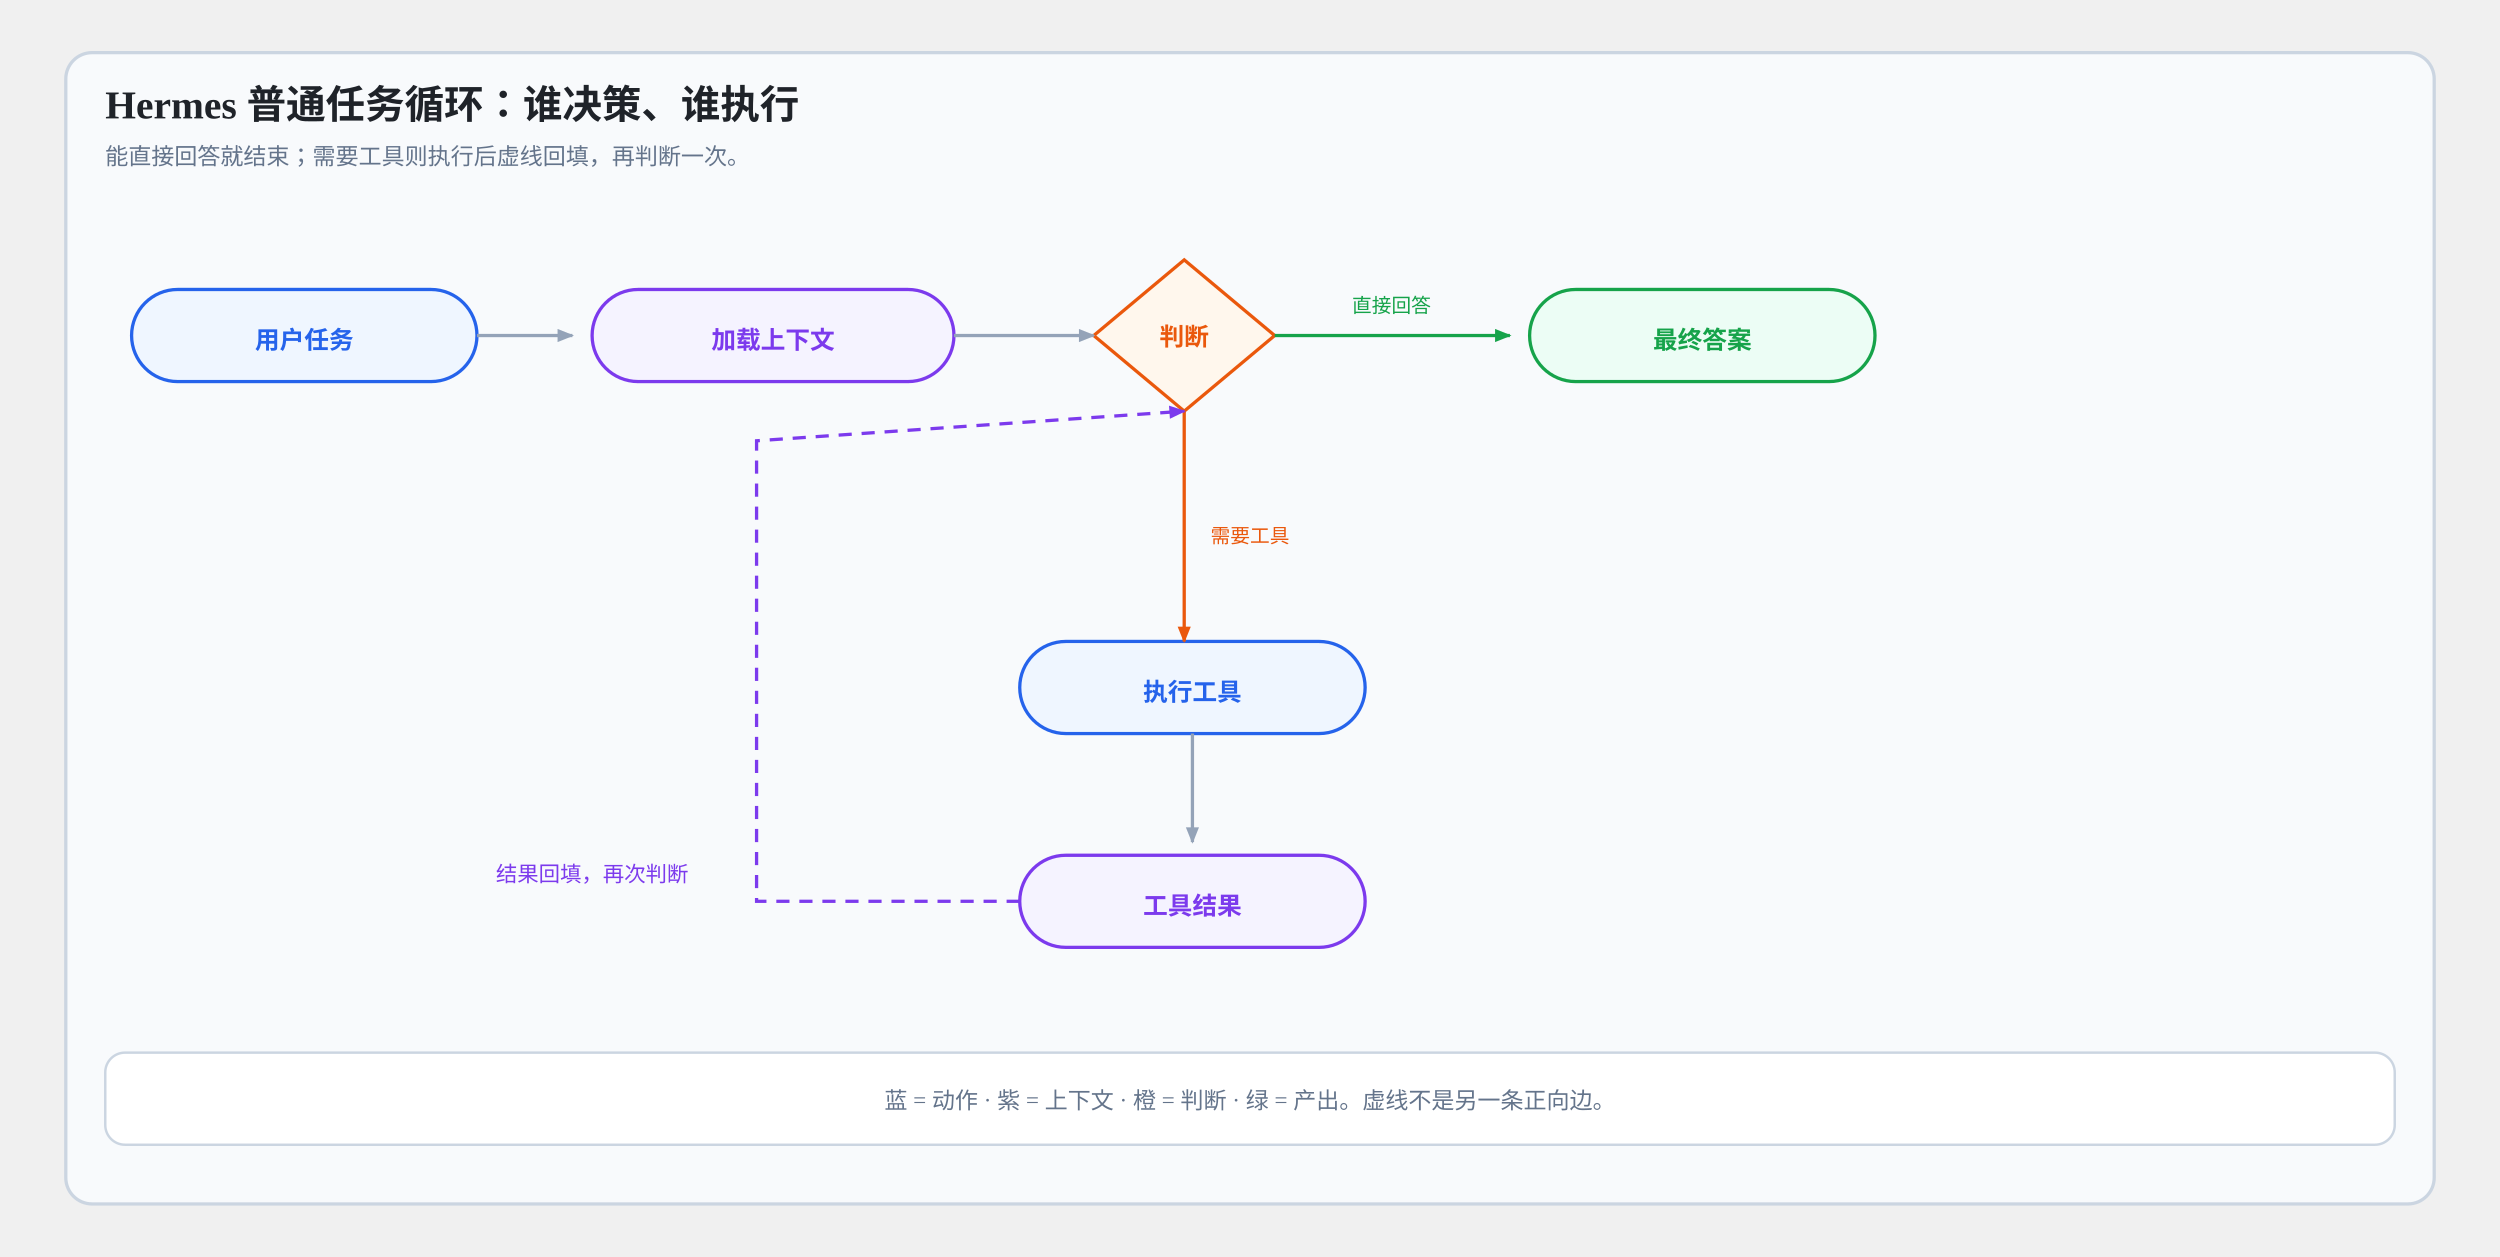
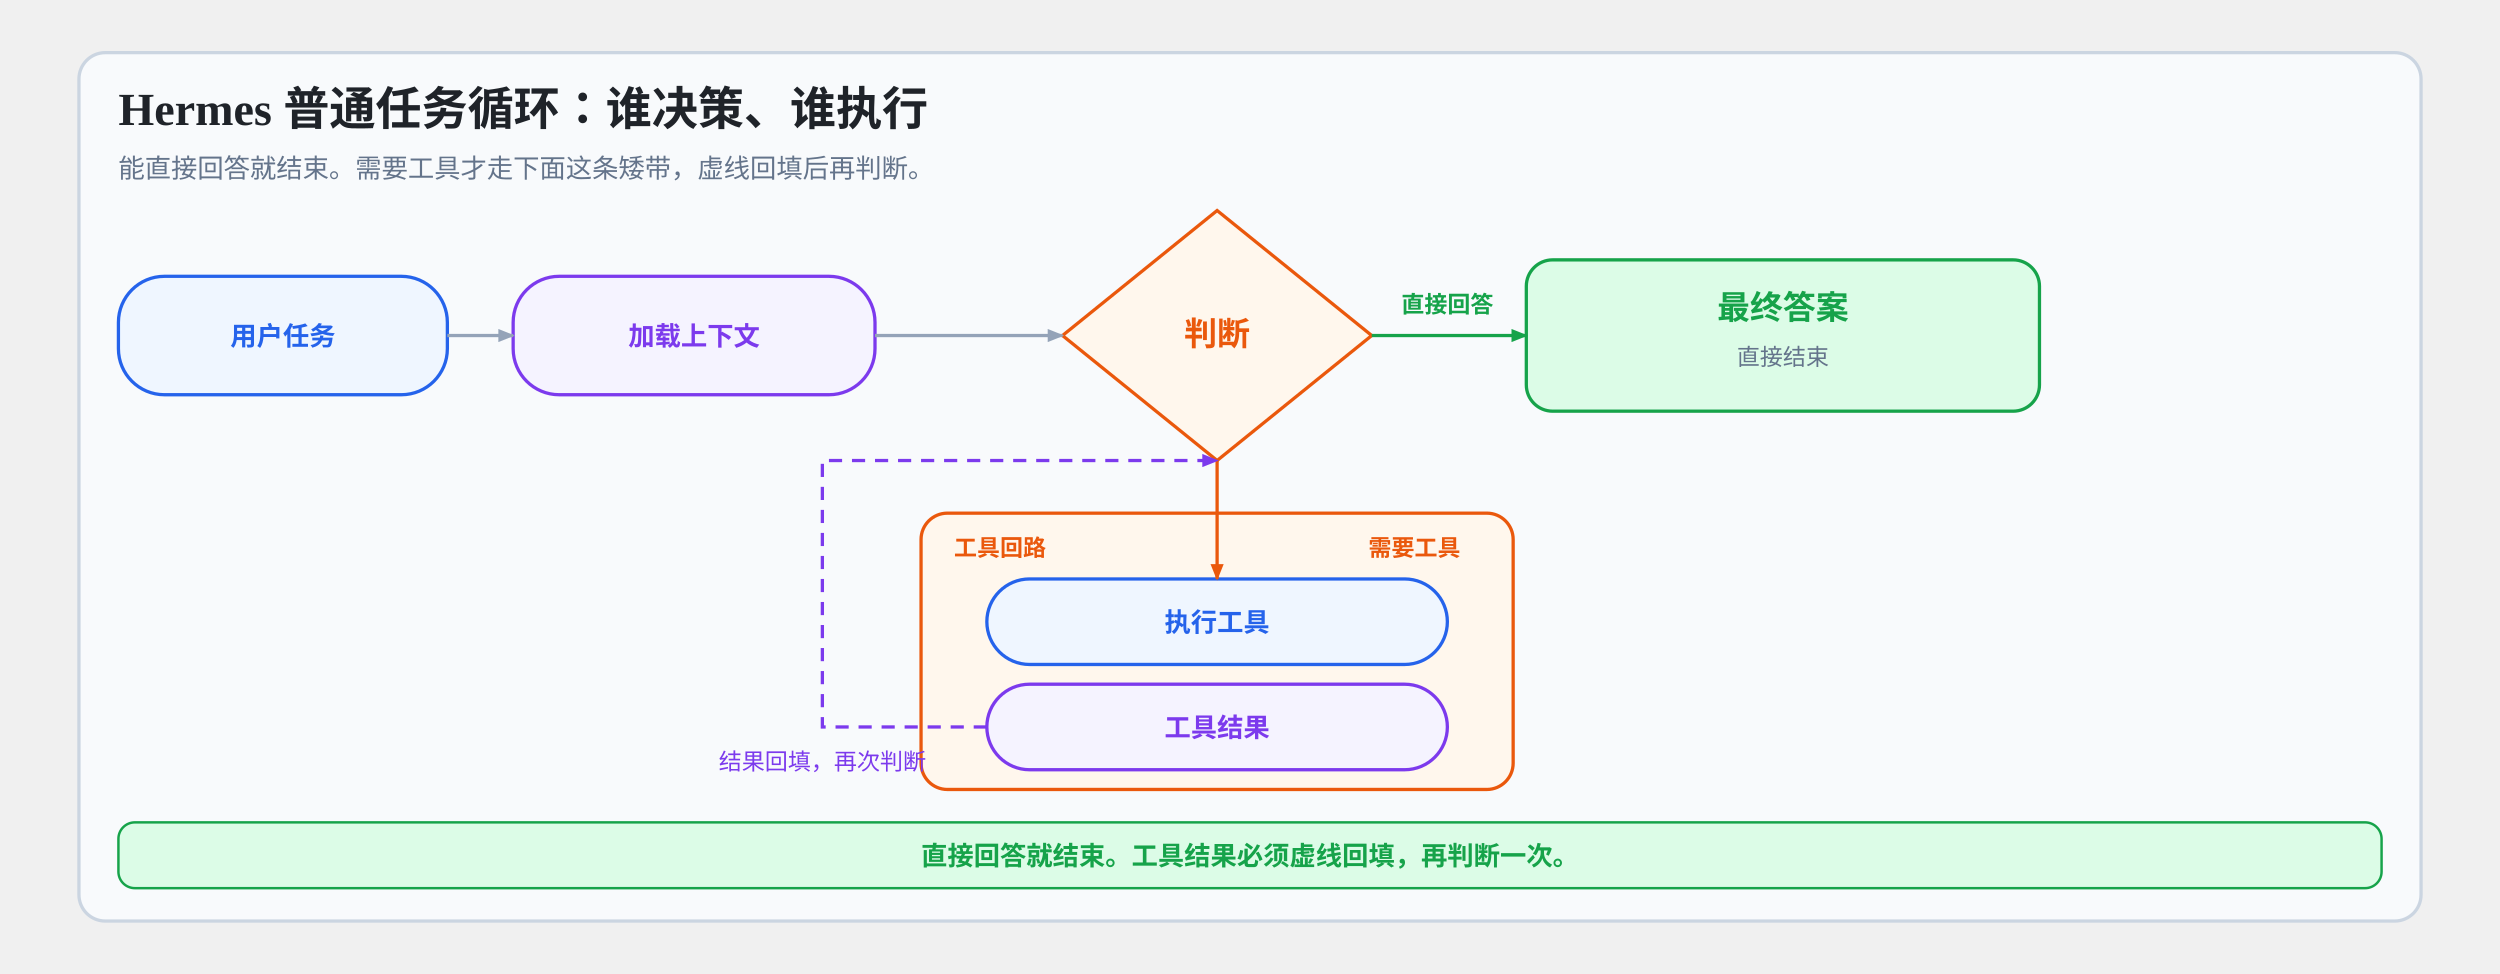
- <svg xmlns="http://www.w3.org/2000/svg" viewBox="0 0 1520 764" width="1520" height="764">
+ <svg xmlns="http://www.w3.org/2000/svg" viewBox="0 0 1520 592" width="1520" height="592">
  <defs>
    <marker id="arrow-gray" markerWidth="10" markerHeight="8" refX="9" refY="4" orient="auto" markerUnits="userSpaceOnUse">
      <path d="M0 0 L10 4 L0 8 z" fill="#94A3B8" />
    </marker>
    <marker id="arrow-blue" markerWidth="10" markerHeight="8" refX="9" refY="4" orient="auto" markerUnits="userSpaceOnUse">
      <path d="M0 0 L10 4 L0 8 z" fill="#2563EB" />
    </marker>
    <marker id="arrow-green" markerWidth="10" markerHeight="8" refX="9" refY="4" orient="auto" markerUnits="userSpaceOnUse">
      <path d="M0 0 L10 4 L0 8 z" fill="#16A34A" />
    </marker>
    <marker id="arrow-purple" markerWidth="10" markerHeight="8" refX="9" refY="4" orient="auto" markerUnits="userSpaceOnUse">
      <path d="M0 0 L10 4 L0 8 z" fill="#7C3AED" />
    </marker>
    <marker id="arrow-orange" markerWidth="10" markerHeight="8" refX="9" refY="4" orient="auto" markerUnits="userSpaceOnUse">
      <path d="M0 0 L10 4 L0 8 z" fill="#EA580C" />
    </marker>
    <marker id="arrow-red" markerWidth="10" markerHeight="8" refX="9" refY="4" orient="auto" markerUnits="userSpaceOnUse">
      <path d="M0 0 L10 4 L0 8 z" fill="#DC2626" />
    </marker>
  </defs>
-   <rect x="40" y="32" width="1440" height="700" rx="16" fill="#F8FAFC" stroke="#CBD5E1" stroke-width="2" />
-   <text x="64" y="72" font-size="24" font-weight="700" fill="#1F2329" text-anchor="start">Hermes 普通任务循环：谁决策、谁执行</text>
-   <text x="64" y="100" font-size="14" font-weight="400" fill="#64748B" text-anchor="start">能直接回答就结束；需要工具则执行后虚线回填，再判断一次。</text>
-   <rect x="80" y="176" width="210" height="56" rx="28" fill="#EFF6FF" stroke="#2563EB" stroke-width="2" />
-   <text x="185" y="212" font-size="15" font-weight="700" fill="#2563EB" text-anchor="middle">用户任务</text>
-   <rect x="360" y="176" width="220" height="56" rx="28" fill="#F5F3FF" stroke="#7C3AED" stroke-width="2" />
-   <text x="470" y="212" font-size="15" font-weight="700" fill="#7C3AED" text-anchor="middle">加载上下文</text>
-   <rect x="930" y="176" width="210" height="56" rx="28" fill="#ECFDF5" stroke="#16A34A" stroke-width="2" />
-   <text x="1035" y="212" font-size="15" font-weight="700" fill="#16A34A" text-anchor="middle">最终答案</text>
-   <rect x="620" y="390" width="210" height="56" rx="28" fill="#EFF6FF" stroke="#2563EB" stroke-width="2" />
-   <text x="725" y="426" font-size="15" font-weight="700" fill="#2563EB" text-anchor="middle">执行工具</text>
-   <rect x="620" y="520" width="210" height="56" rx="28" fill="#F5F3FF" stroke="#7C3AED" stroke-width="2" />
-   <text x="725" y="556" font-size="15" font-weight="700" fill="#7C3AED" text-anchor="middle">工具结果</text>
-   <polygon points="720,158 775,204 720,250 665,204" fill="#FFF7ED" stroke="#EA580C" stroke-width="2" />
-   <text x="720" y="210" font-size="15" font-weight="700" fill="#EA580C" text-anchor="middle">判断</text>
-   <line x1="290" y1="204" x2="348" y2="204" fill="none" stroke="#94A3B8" stroke-width="2" marker-end="url(#arrow-gray)" />
-   <line x1="580" y1="204" x2="665" y2="204" fill="none" stroke="#94A3B8" stroke-width="2" marker-end="url(#arrow-gray)" />
-   <line x1="775" y1="204" x2="918" y2="204" fill="none" stroke="#16A34A" stroke-width="2" marker-end="url(#arrow-green)" />
-   <text x="846" y="190" font-size="12" font-weight="400" fill="#16A34A" text-anchor="middle">直接回答</text>
-   <polyline points="720,250 720,390" fill="none" stroke="#EA580C" stroke-width="2" marker-end="url(#arrow-orange)" />
-   <text x="736" y="330" font-size="12" font-weight="400" fill="#EA580C" text-anchor="start">需要工具</text>
-   <line x1="725" y1="446" x2="725" y2="512" fill="none" stroke="#94A3B8" stroke-width="2" marker-end="url(#arrow-gray)" />
-   <polyline points="620,548 460,548 460,268 720,250" fill="none" stroke="#7C3AED" stroke-width="2" marker-end="url(#arrow-purple)" stroke-dasharray="8 6" />
-   <text x="360" y="536" font-size="13" font-weight="400" fill="#7C3AED" text-anchor="middle">结果回填，再次判断</text>
-   <rect x="64" y="640" width="1392" height="56" rx="12" fill="#FFFFFF" stroke="#CBD5E1" stroke-width="1.5" />
-   <text x="760" y="674" font-size="14" font-weight="400" fill="#64748B" text-anchor="middle">蓝 = 动作 · 紫 = 上下文 · 橙 = 判断 · 绿 = 产出。虚线不是另一条正向边。</text>
+   <rect x="48" y="32" width="1424" height="528" rx="16" fill="#F8FAFC" stroke="#CBD5E1" stroke-width="2" />
+   <text x="72" y="76" font-size="28" font-weight="700" fill="#1F2329" text-anchor="start">Hermes 普通任务循环：谁决策、谁执行</text>
+   <text x="72" y="108" font-size="16" font-weight="400" fill="#64748B" text-anchor="start">能直接回答就结束。需要工具才走下面这条矮带，虚线回填后再判断。</text>
+   <rect x="72" y="168" width="200" height="72" rx="28" fill="#EFF6FF" stroke="#2563EB" stroke-width="2" />
+   <text x="172" y="210" font-size="16" font-weight="700" fill="#2563EB" text-anchor="middle">用户任务</text>
+   <rect x="312" y="168" width="220" height="72" rx="28" fill="#F5F3FF" stroke="#7C3AED" stroke-width="2" />
+   <text x="422" y="210" font-size="16" font-weight="700" fill="#7C3AED" text-anchor="middle">加载上下文</text>
+   <polygon points="740,128 834,204 740,280 646,204" fill="#FFF7ED" stroke="#EA580C" stroke-width="2" />
+   <text x="740" y="210" font-size="20" font-weight="700" fill="#EA580C" text-anchor="middle">判断</text>
+   <rect x="928" y="158" width="312" height="92" rx="16" fill="#DCFCE7" stroke="#16A34A" stroke-width="2" />
+   <text x="1084" y="194" font-size="20" font-weight="700" fill="#16A34A" text-anchor="middle">最终答案</text>
+   <text x="1084" y="222" font-size="14" font-weight="400" fill="#64748B" text-anchor="middle">直接结束</text>
+   <line x1="272" y1="204" x2="312" y2="204" fill="none" stroke="#94A3B8" stroke-width="2" marker-end="url(#arrow-gray)" />
+   <line x1="532" y1="204" x2="646" y2="204" fill="none" stroke="#94A3B8" stroke-width="2" marker-end="url(#arrow-gray)" />
+   <line x1="834" y1="204" x2="928" y2="204" fill="none" stroke="#16A34A" stroke-width="2" marker-end="url(#arrow-green)" />
+   <text x="880" y="190" font-size="14" font-weight="700" fill="#16A34A" text-anchor="middle">直接回答</text>
+   <rect x="560" y="312" width="360" height="168" rx="16" fill="#FFF7ED" stroke="#EA580C" stroke-width="2" />
+   <text x="580" y="338" font-size="14" font-weight="700" fill="#EA580C" text-anchor="start">工具回路</text>
+   <rect x="600" y="352" width="280" height="52" rx="26" fill="#EFF6FF" stroke="#2563EB" stroke-width="2" />
+   <text x="740" y="384" font-size="16" font-weight="700" fill="#2563EB" text-anchor="middle">执行工具</text>
+   <rect x="600" y="416" width="280" height="52" rx="26" fill="#F5F3FF" stroke="#7C3AED" stroke-width="2" />
+   <text x="740" y="448" font-size="16" font-weight="700" fill="#7C3AED" text-anchor="middle">工具结果</text>
+   <polyline points="740,280 740,352" fill="none" stroke="#EA580C" stroke-width="2" marker-end="url(#arrow-orange)" />
+   <text x="888" y="338" font-size="14" font-weight="700" fill="#EA580C" text-anchor="end">需要工具</text>
+   <polyline points="600,442 500,442 500,280 740,280" fill="none" stroke="#7C3AED" stroke-width="2" marker-end="url(#arrow-purple)" stroke-dasharray="8 6" />
+   <text x="500" y="468" font-size="14" font-weight="400" fill="#7C3AED" text-anchor="middle">结果回填，再次判断</text>
+   <rect x="72" y="500" width="1376" height="40" rx="10" fill="#DCFCE7" stroke="#16A34A" stroke-width="1.5" />
+   <text x="760" y="526" font-size="16" font-weight="700" fill="#16A34A" text-anchor="middle">直接回答就结束。工具结果必须虚线回填，再判断一次。</text>
</svg>
